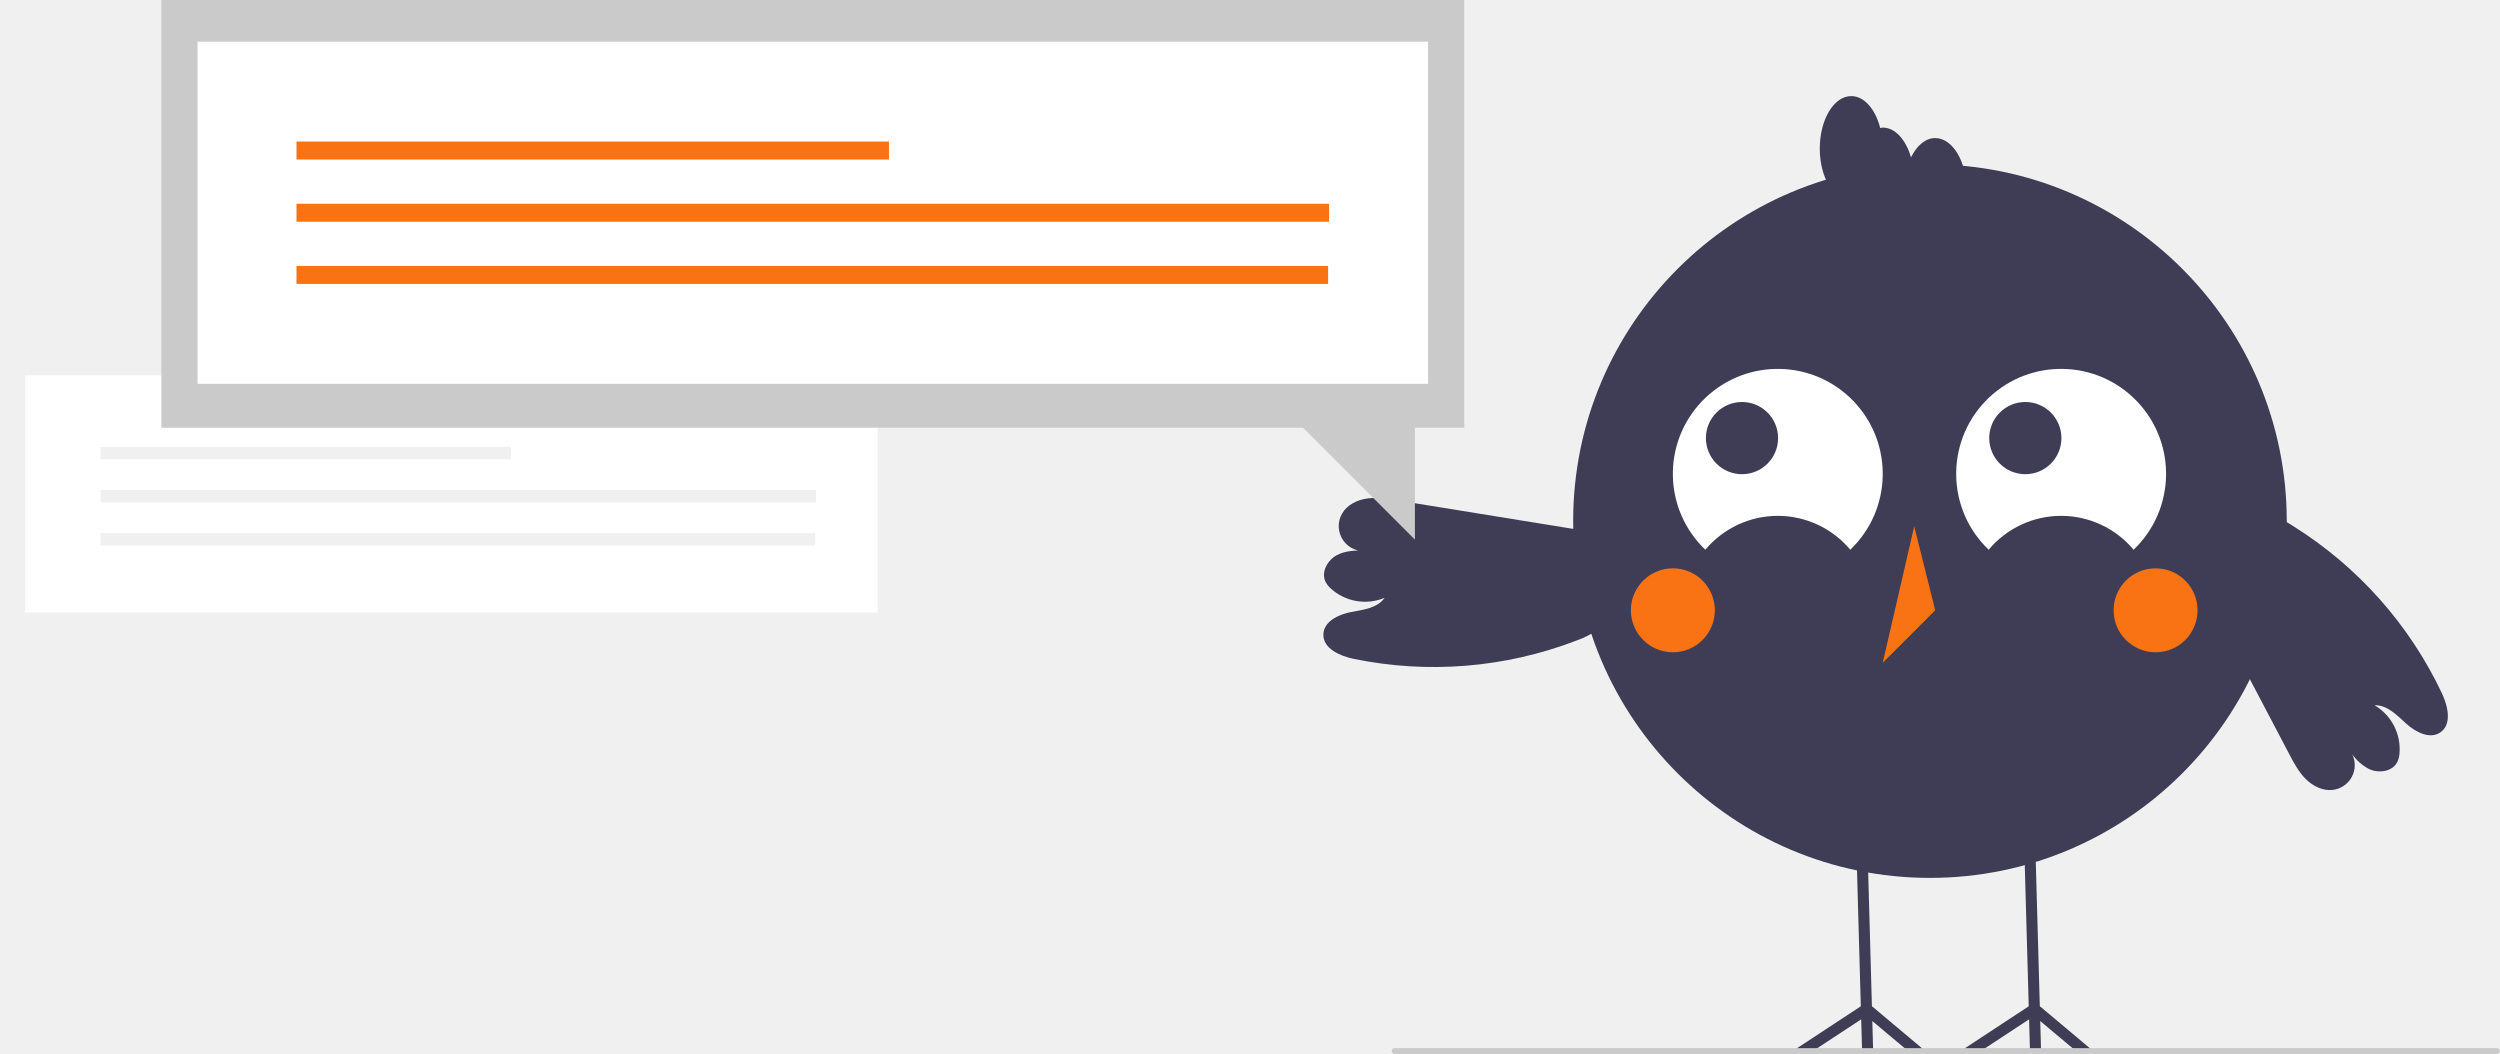
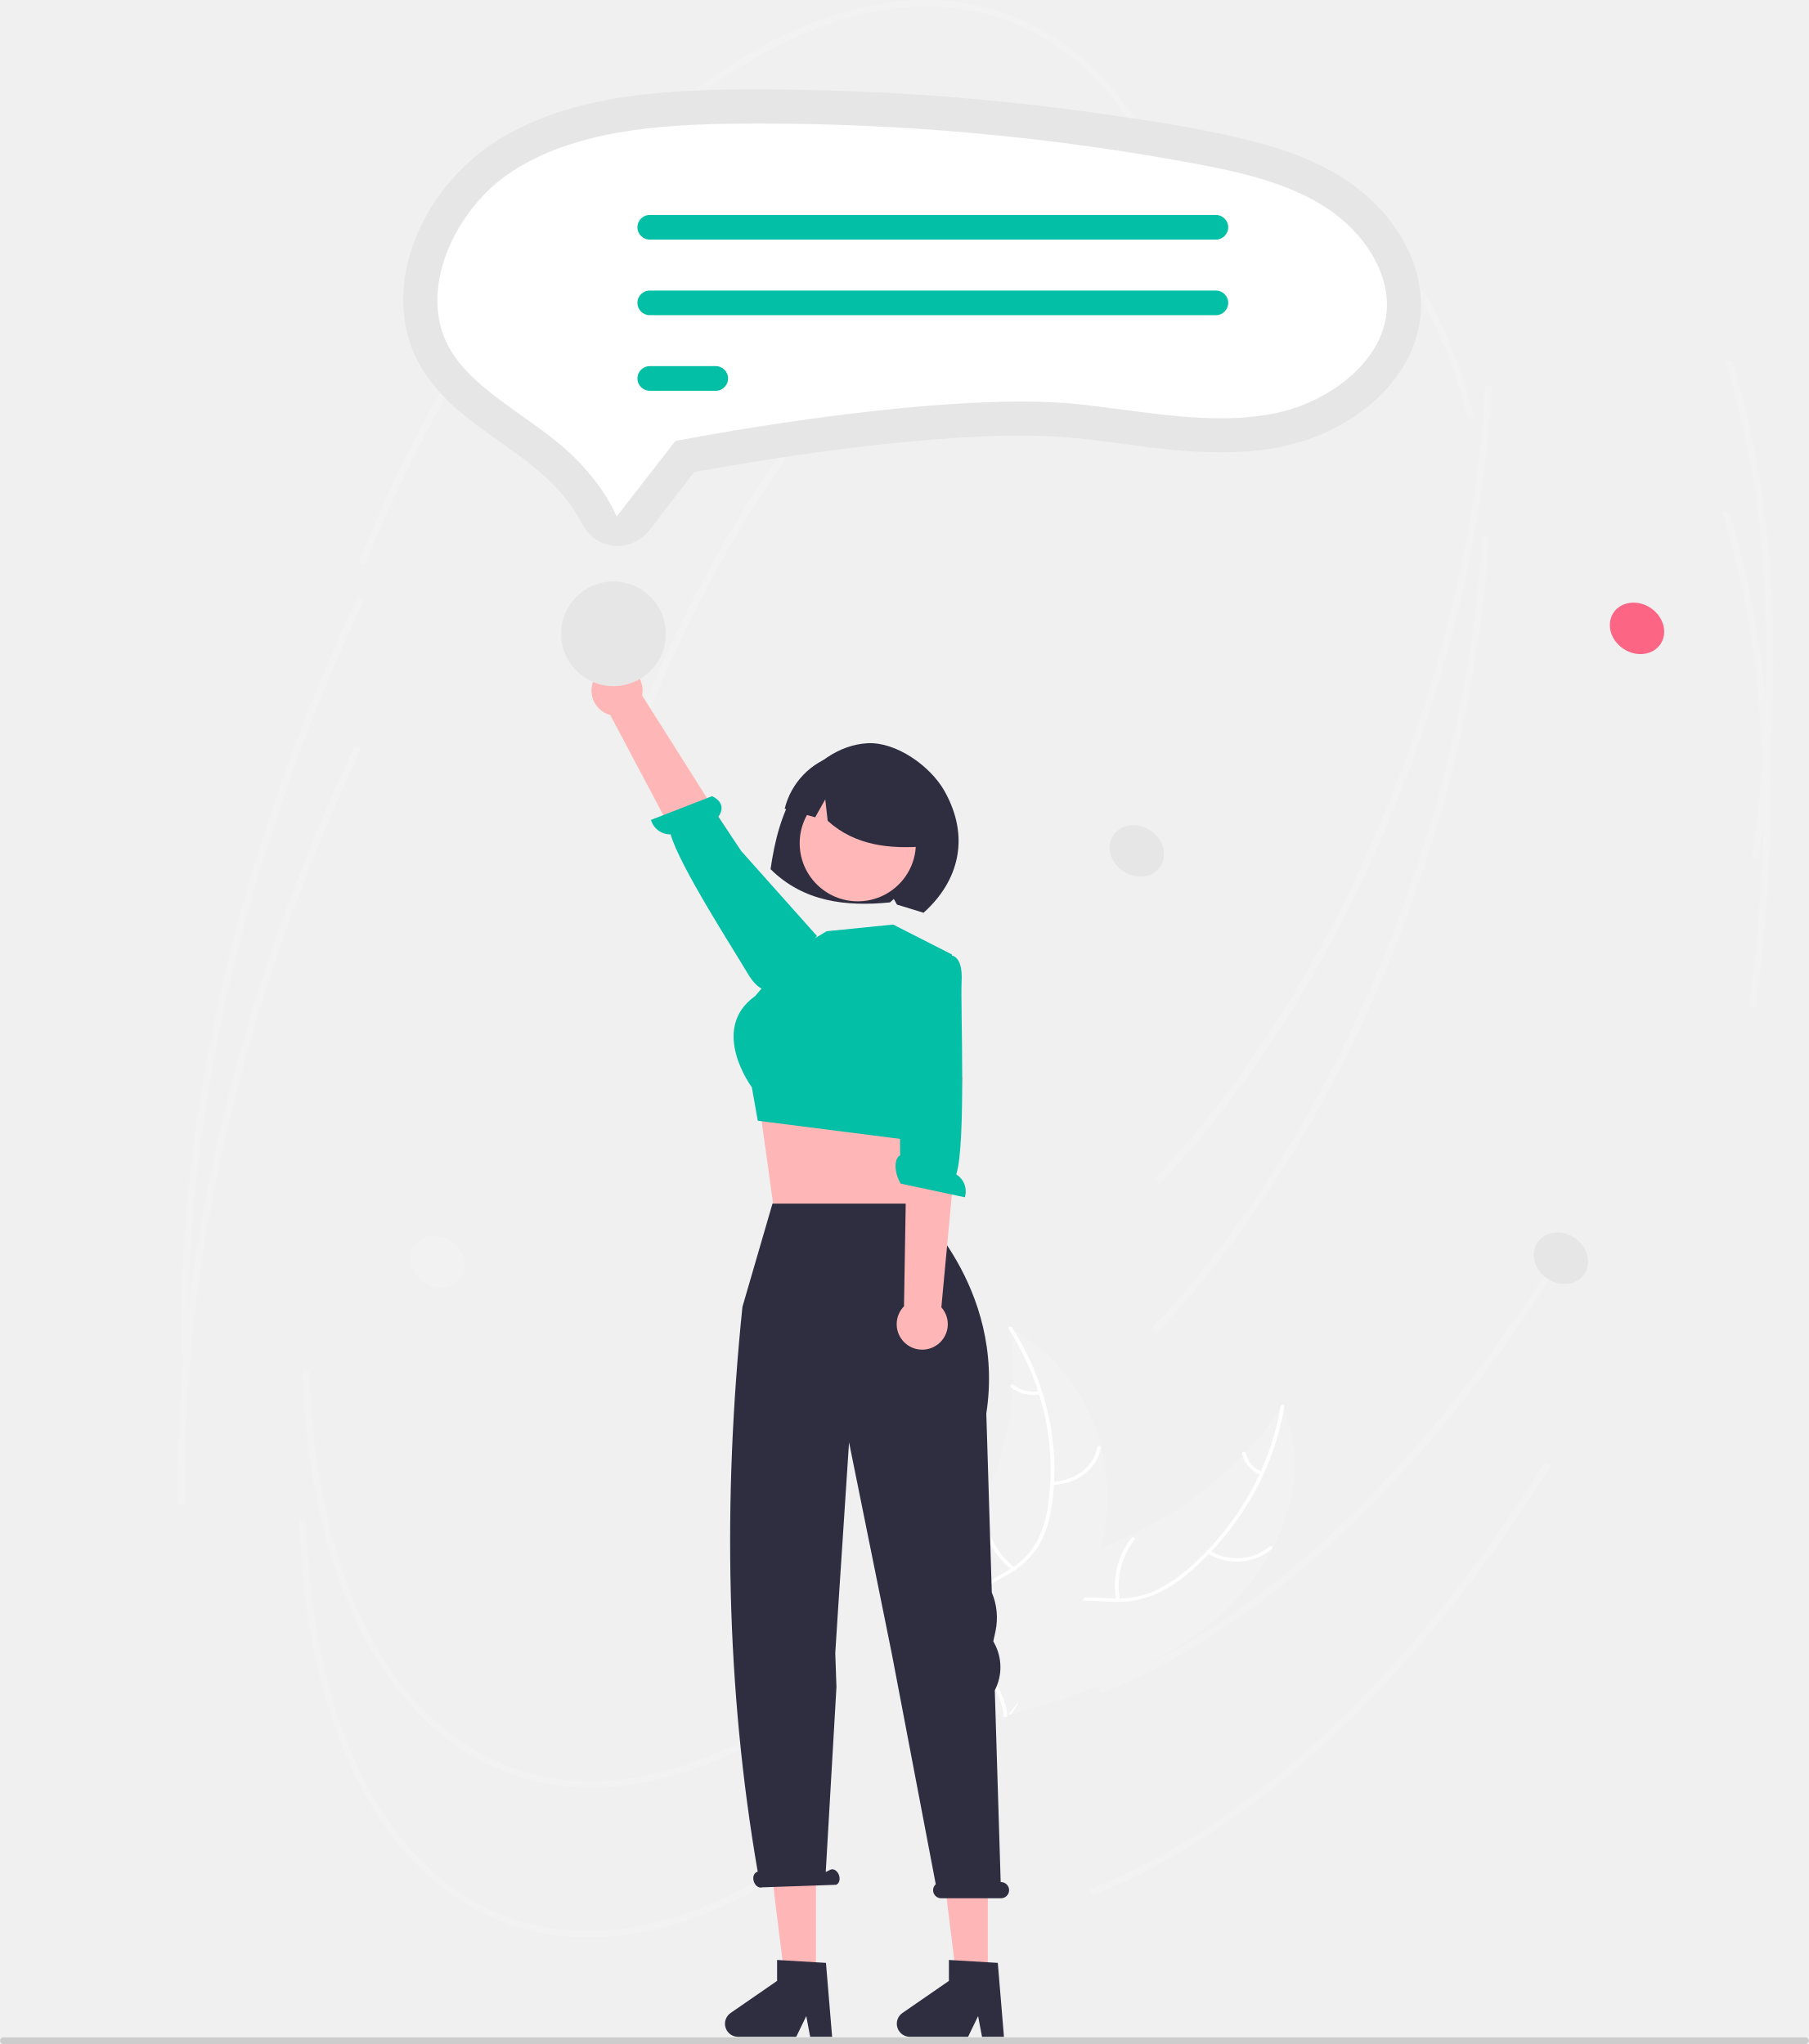
- <svg xmlns="http://www.w3.org/2000/svg" data-name="Layer 1" width="863.917" height="364.205" viewBox="0 0 863.917 364.205">
-   <polygon points="311.959 119.745 0 119.745 0 222.156 11.817 222.156 11.817 248.941 38.601 222.156 311.959 222.156 311.959 119.745" fill="#f0f0f0" />
-   <rect x="8.666" y="129.718" width="294.628" height="81.929" fill="#fff" />
-   <rect x="34.721" y="154.426" width="141.856" height="4.305" fill="#f0f0f0" />
-   <rect x="34.721" y="169.318" width="247.243" height="4.305" fill="#f0f0f0" />
-   <rect x="34.721" y="184.21" width="247.001" height="4.305" fill="#f0f0f0" />
-   <path d="M692.073,618.967s1.487-31.159,31.971-27.537" transform="translate(-168.0413 -267.8973)" fill="#f0f0f0" />
-   <circle cx="515.418" cy="306.161" r="15.257" fill="#f0f0f0" />
-   <rect x="512.935" y="331.853" width="4.307" height="30.147" fill="#f0f0f0" />
-   <circle cx="666.93" cy="180.073" r="123.297" fill="#3f3d56" />
-   <path d="M757.348,457.868a32.627,32.627,0,0,1,50.081,0,36.264,36.264,0,1,0-51.271-1.19Q756.739,457.287,757.348,457.868Z" transform="translate(-168.0413 -267.8973)" fill="#fff" />
-   <path d="M855.26,457.868a32.627,32.627,0,0,1,50.081,0,36.264,36.264,0,1,0-51.271-1.19Q854.651,457.287,855.26,457.868Z" transform="translate(-168.0413 -267.8973)" fill="#fff" />
-   <circle cx="601.976" cy="151.392" r="12.474" fill="#3f3d56" />
-   <circle cx="699.885" cy="151.392" r="12.474" fill="#3f3d56" />
-   <circle cx="578.083" cy="210.898" r="14.505" fill="#f97315" />
-   <circle cx="744.896" cy="210.898" r="14.505" fill="#f97315" />
-   <polygon points="661.49 181.886 650.611 229.029 668.742 210.898 661.49 181.886" fill="#f97315" />
-   <polygon points="717.39 363.205 705.038 352.839 705.326 363.205 701.49 363.205 701.183 352.244 684.507 363.205 677.526 363.205 701.059 347.737 700.147 315.258 699.466 290.728 703.293 290.623 703.984 315.258 704.894 347.708 723.354 363.205 717.39 363.205" fill="#3f3d56" />
-   <polygon points="659.363 363.205 647.012 352.839 647.3 363.205 643.474 363.205 643.167 352.244 626.49 363.205 619.509 363.205 643.033 347.737 642.122 315.258 641.441 290.728 645.276 290.623 645.967 315.258 646.868 347.708 665.328 363.205 659.363 363.205" fill="#3f3d56" />
-   <path d="M836.784,315.608c-3.383,0-6.368,2.628-8.363,6.664-1.759-6.07-5.454-10.291-9.769-10.291a6.563,6.563,0,0,0-.871.146c-1.659-6.481-5.514-11.025-10.008-11.025-6.008,0-10.879,8.118-10.879,18.132s4.871,18.132,10.879,18.132a6.561,6.561,0,0,0,.871-.146c1.659,6.481,5.514,11.025,10.008,11.025,3.383,0,6.368-2.628,8.363-6.664,1.759,6.07,5.454,10.291,9.769,10.291,6.008,0,10.879-8.118,10.879-18.132S842.792,315.608,836.784,315.608Z" transform="translate(-168.0413 -267.8973)" fill="#3f3d56" />
-   <path d="M718.723,451.807l-67.92-11.017c-3.423-.555-6.908-1.111-10.341-.628s-6.871,2.174-8.621,5.167a8.651,8.651,0,0,0,9.15,12.853c-3.707-.12-7.604-.2-10.894,1.514s-5.619,5.876-4.016,9.22a8.277,8.277,0,0,0,1.919,2.429,17.606,17.606,0,0,0,18.523,3.141c-2.5,3.586-7.462,4.118-11.754,4.949s-9.254,3.258-9.413,7.627c-.179,4.909,5.663,7.518,10.472,8.517A137.417,137.417,0,0,0,712.648,489.317a30.98,30.98,0,0,0,7.737-3.95,17.433,17.433,0,0,0-7.054-30.963" transform="translate(-168.0413 -267.8973)" fill="#3f3d56" />
-   <path d="M1011.89,507.479a137.419,137.419,0,0,0-51.173-57.637,30.975,30.975,0,0,0-7.807-3.81,17.433,17.433,0,0,0-20.509,24.246l-5.315-2.749Q943.093,497.983,959.1,528.437c1.613,3.069,3.263,6.189,5.713,8.643s5.866,4.185,9.311,3.785a8.601,8.601,0,0,0,6.779-12.3,16.643,16.643,0,0,0,5.752,5.06c3.346,1.6,8.073.96,9.782-2.332a8.275,8.275,0,0,0,.788-2.994,17.606,17.606,0,0,0-8.621-16.692c4.369-.157,7.776,3.489,11.019,6.421,3.243,2.931,8.165,5.438,11.753,2.94C1015.407,518.161,1013.982,511.924,1011.89,507.479Z" transform="translate(-168.0413 -267.8973)" fill="#3f3d56" />
-   <polygon points="55.757 0 506 0 506 147.807 488.945 147.807 488.945 186.463 450.289 147.807 55.757 147.807 55.757 0" fill="#cacaca" />
-   <rect x="68.264" y="14.393" width="425.229" height="118.246" fill="#fff" />
-   <rect x="102.459" y="48.916" width="204.737" height="6.213" fill="#f97315" />
-   <rect x="102.459" y="70.41" width="356.84" height="6.213" fill="#f97315" />
-   <rect x="102.459" y="91.903" width="356.49" height="6.213" fill="#f97315" />
-   <path d="M1030.959,632.103h-381a1,1,0,0,1,0-2h381a1,1,0,0,1,0,2Z" transform="translate(-168.0413 -267.8973)" fill="#cacaca" />
+ <svg xmlns="http://www.w3.org/2000/svg" data-name="Layer 1" width="652.675" height="737.697" viewBox="0 0 652.675 737.697">
+   <path d="M716.054,662.011c20.719-19.504,31.402-48.723,20.271-73.439-16.204,24.871-42.88,44.458-73.808,54.195-12.046,3.792-25.899,6.921-32.451,16.486-4.077,5.952-4.374,13.406-2.537,20.146,1.837,6.74,5.619,12.939,9.364,19.054l.021,1.729C666.234,692.723,695.336,681.516,716.054,662.011Z" transform="translate(-273.6623 -81.15133)" fill="#f2f2f2" />
+   <path d="M735.702,588.703c-3.493,21.524-14.924,42.218-32.402,57.818a51.441,51.441,0,0,1-12.769,8.707,33.523,33.523,0,0,1-15.297,2.826c-4.945-.157-9.983-.816-14.886.074a18.158,18.158,0,0,0-11.917,7.741c-3.251,4.781-4.33,10.292-5.17,15.713-.933,6.019-1.792,12.283-5.755,17.461-.48.627.668,1.238,1.148.612,6.895-9.008,4.588-20.521,9.24-30.235,2.171-4.533,5.927-8.525,11.543-9.894,4.911-1.197,10.106-.522,15.112-.325a35.978,35.978,0,0,0,15.075-2.28,48.262,48.262,0,0,0,13.107-8.249,103.579,103.579,0,0,0,21.586-25.549A96.834,96.834,0,0,0,737.049,588.728c.121-.744-1.226-.763-1.346-.025Z" transform="translate(-273.6623 -81.15133)" fill="#fff" />
+   <path d="M709.289,641.711a20.135,20.135,0,0,0,23.31-1.489c.615-.53-.304-1.385-.92-.855a18.641,18.641,0,0,1-21.687,1.346c-.697-.447-1.397.553-.704.997Z" transform="translate(-273.6623 -81.15133)" fill="#fff" />
+   <path d="M677.73,658.422a27.075,27.075,0,0,1,5.272-21.545c.478-.629-.671-1.24-1.148-.612a28.152,28.152,0,0,0-5.434,22.429c.144.744,1.452.467,1.309-.273Z" transform="translate(-273.6623 -81.15133)" fill="#fff" />
+   <path d="M729.007,612.26a9.154,9.154,0,0,1-5.875-6.7c-.133-.745-1.441-.467-1.309.273a10.249,10.249,0,0,0,6.481,7.424.761.761,0,0,0,.926-.193.545.545,0,0,0-.222-.804Z" transform="translate(-273.6623 -81.15133)" fill="#fff" />
+   <path d="M638.076,560.469c.068.467.135.934.195,1.408a101.684,101.684,0,0,1,.849,18.948c-.015.489-.038.985-.069,1.473a110.234,110.234,0,0,1-12.318,44.092,115.865,115.865,0,0,1-10.038,15.956c-5.258,7.029-11.603,14.287-13.816,22.182a18.145,18.145,0,0,0-.547,2.496l32.155,33.046c.116.043.225.093.341.137l1.214,1.37c.217-.251.437-.515.654-.765.127-.145.246-.297.373-.442.082-.099.164-.198.245-.283.028-.033.055-.066.074-.093.081-.085.145-.172.217-.251q1.846-2.209,3.663-4.448c.009-.006.009-.006.01-.02,9.195-11.394,17.376-23.555,23.172-36.408.174-.387.358-.78.517-1.181a103.131,103.131,0,0,0,6.055-17.878,88.69,88.69,0,0,0,1.765-10.099,73.201,73.201,0,0,0-1.778-26.203c-4.329-17.142-14.921-32.891-31.647-42.326C638.934,560.938,638.513,560.704,638.076,560.469Z" transform="translate(-273.6623 -81.15133)" fill="#f2f2f2" />
+   <path d="M637.666,560.898c12.128,19.013,17.342,41.515,14.199,63.113a40.428,40.428,0,0,1-4.161,13.631,27.288,27.288,0,0,1-10.255,10.258c-4.058,2.461-8.536,4.57-11.835,7.845a14.415,14.415,0,0,0-4.151,12.414c.718,5.518,3.675,10.482,6.761,15.25,3.426,5.294,7.082,10.745,7.506,16.952.051.752,1.392.639,1.34-.112-.738-10.799-10.558-18.784-13.576-28.974-1.408-4.755-1.176-9.907,2.359-13.937,3.091-3.524,7.708-5.703,11.841-8.164a29.571,29.571,0,0,0,10.457-9.705,37.744,37.744,0,0,0,4.749-13.442,88.277,88.277,0,0,0-.471-31.69,97.483,97.483,0,0,0-13.671-34.123c-.419-.657-1.508.032-1.092.684Z" transform="translate(-273.6623 -81.15133)" fill="#fff" />
+   <path d="M653.313,617.038c8.807-.08,16.321-5.82,17.58-13.381.124-.745-1.202-.947-1.327-.201-1.179,7.083-8.15,12.343-16.383,12.418-.866.008-.732,1.172.129,1.164Z" transform="translate(-273.6623 -81.15133)" fill="#fff" />
+   <path d="M639.695,646.887a28.747,28.747,0,0,1-10.722-19.96c-.054-.752-1.395-.639-1.34.112A29.922,29.922,0,0,0,638.839,647.79c.63.519,1.483-.387.856-.903Z" transform="translate(-273.6623 -81.15133)" fill="#fff" />
+   <path d="M648.645,583.209a11.295,11.295,0,0,1-9.334-2.276c-.622-.525-1.475.381-.856.903a12.656,12.656,0,0,0,10.32,2.538c.358-.07.639-.295.606-.638a.658.658,0,0,0-.735-.526Z" transform="translate(-273.6623 -81.15133)" fill="#fff" />
+   <path d="M563.568,699.199c-40.021,27.363-79.812,34.308-112.042,19.555-41.361-18.932-66.416-71.057-68.74-143.009l2.45.23c2.291,70.95,26.754,122.238,67.114,140.712,31.367,14.357,70.298,7.457,109.623-19.43Z" transform="translate(-273.6623 -81.15133)" fill="#f2f2f2" />
+   <path d="M810.887,235.88c-3.941,43.423-15.169,89.211-32.778,133.39-21.775,54.633-51.526,102.754-86.037,139.159l-1.915-1.67c34.344-36.231,63.959-84.139,85.643-138.546,19.597-49.167,31.254-100.332,33.724-147.942l2.447.41Q811.583,228.224,810.887,235.88Z" transform="translate(-273.6623 -81.15133)" fill="#f2f2f2" />
+   <path d="M704.571,174.166l-2.379.261c-10.607-41.684-31.168-70.563-59.462-83.514-35.968-16.463-80.443-5.408-125.234,31.13-45.018,36.724-84.872,94.733-112.217,163.343l-2.308-1.056C430.436,215.42,470.493,157.131,515.764,120.203c45.498-37.115,90.881-48.252,127.79-31.357C672.658,102.167,693.757,131.671,704.571,174.166Z" transform="translate(-273.6623 -81.15133)" fill="#f2f2f2" />
+   <path d="M836.584,537.075C788.111,614.191,729.304,669.29,670.994,692.223l-1.18-2.163C727.721,667.286,786.184,612.469,834.435,535.705Z" transform="translate(-273.6623 -81.15133)" fill="#f2f2f2" />
+   <path d="M911.37,364.301q-1.198,13.201-3.072,26.725l-2.431-.589c9.329-67.283,6.02-128.974-9.573-178.416l2.343-.392C912.237,254.759,916.561,307.108,911.37,364.301Z" transform="translate(-273.6623 -81.15133)" fill="#f2f2f2" />
+   <path d="M405.096,297.455c-6.222,13.107-12.139,26.685-17.589,40.358-31.361,78.682-47.253,159.038-45.954,232.383l-2.451-.262c-1.3-73.619,14.638-154.251,46.097-233.178,5.465-13.711,11.4-27.328,17.64-40.472Z" transform="translate(-273.6623 -81.15133)" fill="#f2f2f2" />
+   <path d="M562.391,753.263c-40.021,27.363-79.812,34.308-112.042,19.555-41.361-18.932-66.416-71.057-68.74-143.009l2.45.23c2.291,70.95,26.754,122.238,67.114,140.712,31.367,14.357,70.298,7.457,109.623-19.43Z" transform="translate(-273.6623 -81.15133)" fill="#f2f2f2" />
+   <path d="M809.711,289.944c-3.941,43.423-15.169,89.211-32.778,133.39-21.775,54.633-51.526,102.754-86.037,139.159l-1.915-1.67c34.344-36.231,63.959-84.139,85.643-138.546,19.597-49.167,31.254-100.332,33.724-147.942l2.447.41Q810.407,282.287,809.711,289.944Z" transform="translate(-273.6623 -81.15133)" fill="#f2f2f2" />
+   <path d="M805.394,231.23l-2.379.261c-10.607-41.684-31.168-70.563-59.462-83.514-35.968-16.463-80.443-5.408-125.234,31.13-45.018,36.724-84.872,94.733-112.217,163.343l-2.308-1.056c27.466-68.909,67.523-127.198,112.794-164.127,45.498-37.115,90.881-48.252,127.79-31.357C773.482,159.231,794.581,188.735,805.394,231.23Z" transform="translate(-273.6623 -81.15133)" fill="#f2f2f2" />
+   <path d="M833.407,610.138c-48.472,77.116-107.28,132.216-165.59,155.148l-1.18-2.163C724.544,740.35,783.007,685.532,831.258,608.769Z" transform="translate(-273.6623 -81.15133)" fill="#f2f2f2" />
+   <path d="M910.193,418.365q-1.198,13.201-3.072,26.725l-2.431-.589c9.329-67.283,6.02-128.974-9.573-178.416l2.343-.392C911.061,308.822,915.384,361.172,910.193,418.365Z" transform="translate(-273.6623 -81.15133)" fill="#f2f2f2" />
+   <path d="M403.92,351.519c-6.222,13.107-12.139,26.685-17.589,40.358-31.361,78.682-47.253,159.038-45.954,232.383l-2.451-.262c-1.3-73.619,14.638-154.251,46.097-233.178,5.465-13.711,11.4-27.328,17.64-40.472Z" transform="translate(-273.6623 -81.15133)" fill="#f2f2f2" />
+   <ellipse cx="864.324" cy="307.932" rx="8.857" ry="10.195" transform="translate(-144.4767 775.8252) rotate(-56.36398)" fill="#fd6584" />
+   <path d="M561.388,365.494c5.673-8.694,14.937-15.526,25.253-16.103,10.317-.577,22.714,8.208,27.806,17.248,9.314,16.535,5.272,32.435-7.556,43.935-1.742-.591-7.824-2.376-9.595-2.946l-1.123-2.028-1.385,1.233c-15.853,1.582-31.167-.18-43.098-11.992C553.173,384.561,555.715,374.188,561.388,365.494Z" transform="translate(-273.6623 -81.15133)" fill="#2f2e41" />
+   <polygon points="330.231 400.404 328.357 417.785 329.46 440.578 278.975 434.58 274.231 400.404 280.275 400.463 330.231 400.404" fill="#ffb6b6" />
+   <circle cx="309.503" cy="304.328" r="20.964" fill="#ffb7b7" />
+   <path d="M559.936,424.43l11.996-7.198,23.993-2.399,21.206,10.799-.213,32.988-13.453,34.214L547.083,485.636l-2.142-12.068s-15.595-20.946,1.2-32.942Z" transform="translate(-273.6623 -81.15133)" fill="#03bfa6" />
+   <path d="M575.327,353.642a26.331,26.331,0,0,1,32.316,32.959c-12.768,1.019-25.388-.173-35.337-9.206l-.885-7.749-3.63,6.484q-5.492-1.545-11.001-3.109A26.885,26.885,0,0,1,575.327,353.642Z" transform="translate(-273.6623 -81.15133)" fill="#2f2e41" />
+   <path d="M487.935,326.477a9.157,9.157,0,0,0,5.919,12.733l39.058,73.696,15.765-12.168-43.35-68.615a9.207,9.207,0,0,0-17.392-5.647Z" transform="translate(-273.6623 -81.15133)" fill="#ffb6b6" />
+   <path d="M552.005,437.809s-3.619,3.21-8.766-5.654c-4.121-7.096-24.671-38.87-27.581-49.885a7.194,7.194,0,0,1-7.118-5.208l22.074-8.568c4.799,2.399,3.467,5.725,2.25,7.445l8.221,12.331,27.346,30.688-13.768,16.576Z" transform="translate(-273.6623 -81.15133)" fill="#03bfa6" />
+   <path d="M925.147,818.849H274.853a1.191,1.191,0,0,1,0-2.381H925.147a1.191,1.191,0,0,1,0,2.381Z" transform="translate(-273.6623 -81.15133)" fill="#ccc" />
+   <path d="M769.462,154.332c-11.737-11.569-27.41-17.954-43.128-22.039-17.792-4.624-36.19-7.348-54.367-9.961q-28.414-4.085-57.054-6.302-28.601-2.205-57.306-2.525c-17.052-.191-34.218-.197-51.186,1.695-15.982,1.782-31.926,5.358-46.335,12.698a76.616,76.616,0,0,0-31.103,28.468c-6.896,11.367-10.996,24.992-9.57,38.354a47.036,47.036,0,0,0,6.012,18.678A64.802,64.802,0,0,0,439.976,230.032c11.906,10.053,26.14,17.402,36.382,29.35a58.095,58.095,0,0,1,7.047,10.172c1.487,2.754,3.16,5.125,5.926,6.732A14.396,14.396,0,0,0,505.268,275.175c3.191-2.504,5.482-6.364,7.951-9.541l8.609-11.079a17.414,17.414,0,0,1,2.152-2.77c.58-.48-.377-.057-.187-.177.104-.066.288-.029.402-.076a9.347,9.347,0,0,1,1.755-.326q9.429-1.734,18.899-3.243c23.31-3.761,46.771-6.864,70.33-8.536a327.163,327.163,0,0,1,36.506-.871c15.744.644,31.27,3.77,46.956,5.119,16.888,1.452,34.628,1.251,50.541-5.261,12.737-5.212,24.564-13.981,31.46-26.093a43.887,43.887,0,0,0,5.672-18.701C787.156,178.694,779.898,164.618,769.462,154.332Z" transform="translate(-273.6623 -81.15133)" fill="#e6e6e6" />
+   <path d="M548.221,125.74q-4.505,0-9.005.048c-28.804.306-58.572,2.634-81.162,17.481-20.051,13.179-34.104,42.533-22.211,63.585,5.461,9.667,15.355,16.703,25.831,24.152,4.106,2.92,8.352,5.94,12.421,9.192,8.889,7.104,17.26,16.637,22.076,27.357l21.151-27.219,3.996-.765c3.845-.736,94.712-17.966,143.105-12.372,4.45.515,8.949,1.107,13.3,1.679,19.66,2.587,38.229,5.028,56.055,1.423,18.611-3.766,39.046-18.139,40.262-37.36.833-13.159-7.728-27.594-21.809-36.776-14.238-9.284-31.995-13.117-48.963-16.247A856.345,856.345,0,0,0,548.221,125.74Z" transform="translate(-273.6623 -81.15133)" fill="#fff" />
+   <path d="M712.369,167.623H508.106a4.444,4.444,0,0,1,0-8.889H712.369a4.444,4.444,0,0,1,0,8.889Z" transform="translate(-273.6623 -81.15133)" fill="#03bfa6" />
+   <path d="M712.369,194.902H508.106a4.444,4.444,0,1,1,0-8.889H712.369a4.444,4.444,0,0,1,0,8.889Z" transform="translate(-273.6623 -81.15133)" fill="#03bfa6" />
+   <path d="M531.91,222.181H508.106a4.444,4.444,0,0,1,0-8.889H531.91a4.444,4.444,0,0,1,0,8.889Z" transform="translate(-273.6623 -81.15133)" fill="#03bfa6" />
+   <circle cx="221.342" cy="228.743" r="18.89" fill="#e6e6e6" />
+   <ellipse cx="431.556" cy="536.534" rx="8.857" ry="10.195" transform="translate(-527.8556 517.49) rotate(-56.36398)" fill="#f2f2f2" />
+   <ellipse cx="836.855" cy="535.248" rx="8.857" ry="10.195" transform="translate(-345.9873 854.3582) rotate(-56.36398)" fill="#e6e6e6" />
+   <ellipse cx="683.855" cy="388.248" rx="8.857" ry="10.195" transform="translate(-291.85 661.4) rotate(-56.36398)" fill="#e6e6e6" />
+   <polygon points="356.417 715.978 345.379 715.978 340.127 673.404 356.417 673.404 356.417 715.978" fill="#ffb6b6" />
+   <path d="M635.905,816.253h-7.916l-1.413-7.473-3.619,7.473H601.964a4.719,4.719,0,0,1-2.682-8.603l16.765-11.579V788.517l17.634,1.053Z" transform="translate(-273.6623 -81.15133)" fill="#2f2e41" />
+   <polygon points="294.417 715.978 283.379 715.978 278.127 673.404 294.417 673.404 294.417 715.978" fill="#ffb6b6" />
+   <path d="M573.905,816.253h-7.916l-1.413-7.473-3.619,7.473H539.964a4.719,4.719,0,0,1-2.682-8.603l16.765-11.579V788.517l17.634,1.053Z" transform="translate(-273.6623 -81.15133)" fill="#2f2e41" />
+   <path d="M634.842,760.415h-.12l-2.123-69.223a18.101,18.101,0,0,0-.237-17.105l-.304-.55.788-3.653a23.267,23.267,0,0,0-1.33-14.003l-1.98-64.573c7.075-45.851-26.642-75.754-26.642-75.754H552.385L541.542,552.811c-7.169,69.841-5.868,137.898,5.508,203.834l-.31.157c-1.117.385-1.596,1.932-1.07,3.455s1.857,2.445,2.974,2.059l26.674-.928c1.117-.385,1.596-1.932,1.07-3.455-.526-1.523-1.857-2.445-2.974-2.059l-1.814.917,3.868-66.798-.429-12.201.884-13.842,4.089-62.261,15.476,76.563,15.808,82.933a2.908,2.908,0,0,0,1.961,5.063h21.585a2.917,2.917,0,1,0,0-5.834Z" transform="translate(-273.6623 -81.15133)" fill="#2f2e41" />
+   <path d="M611.287,566.861a9.157,9.157,0,0,0,2.031-13.894l7.736-83.047L601.198,471.453l-1.361,81.15a9.207,9.207,0,0,0,11.45,14.257Z" transform="translate(-273.6623 -81.15133)" fill="#ffb6b6" />
+   <path d="M616.395,425.963s4.787-.7,4.232,9.534c-.444,8.194,1.666,58.697-1.939,69.504a7.194,7.194,0,0,1,3.098,8.258l-23.158-4.936c-2.698-4.637-2.139-9.399-.178-10.17l-.115-14.82-5.118-48.851,19.71-8.074Z" transform="translate(-273.6623 -81.15133)" fill="#03bfa6" />
</svg>
